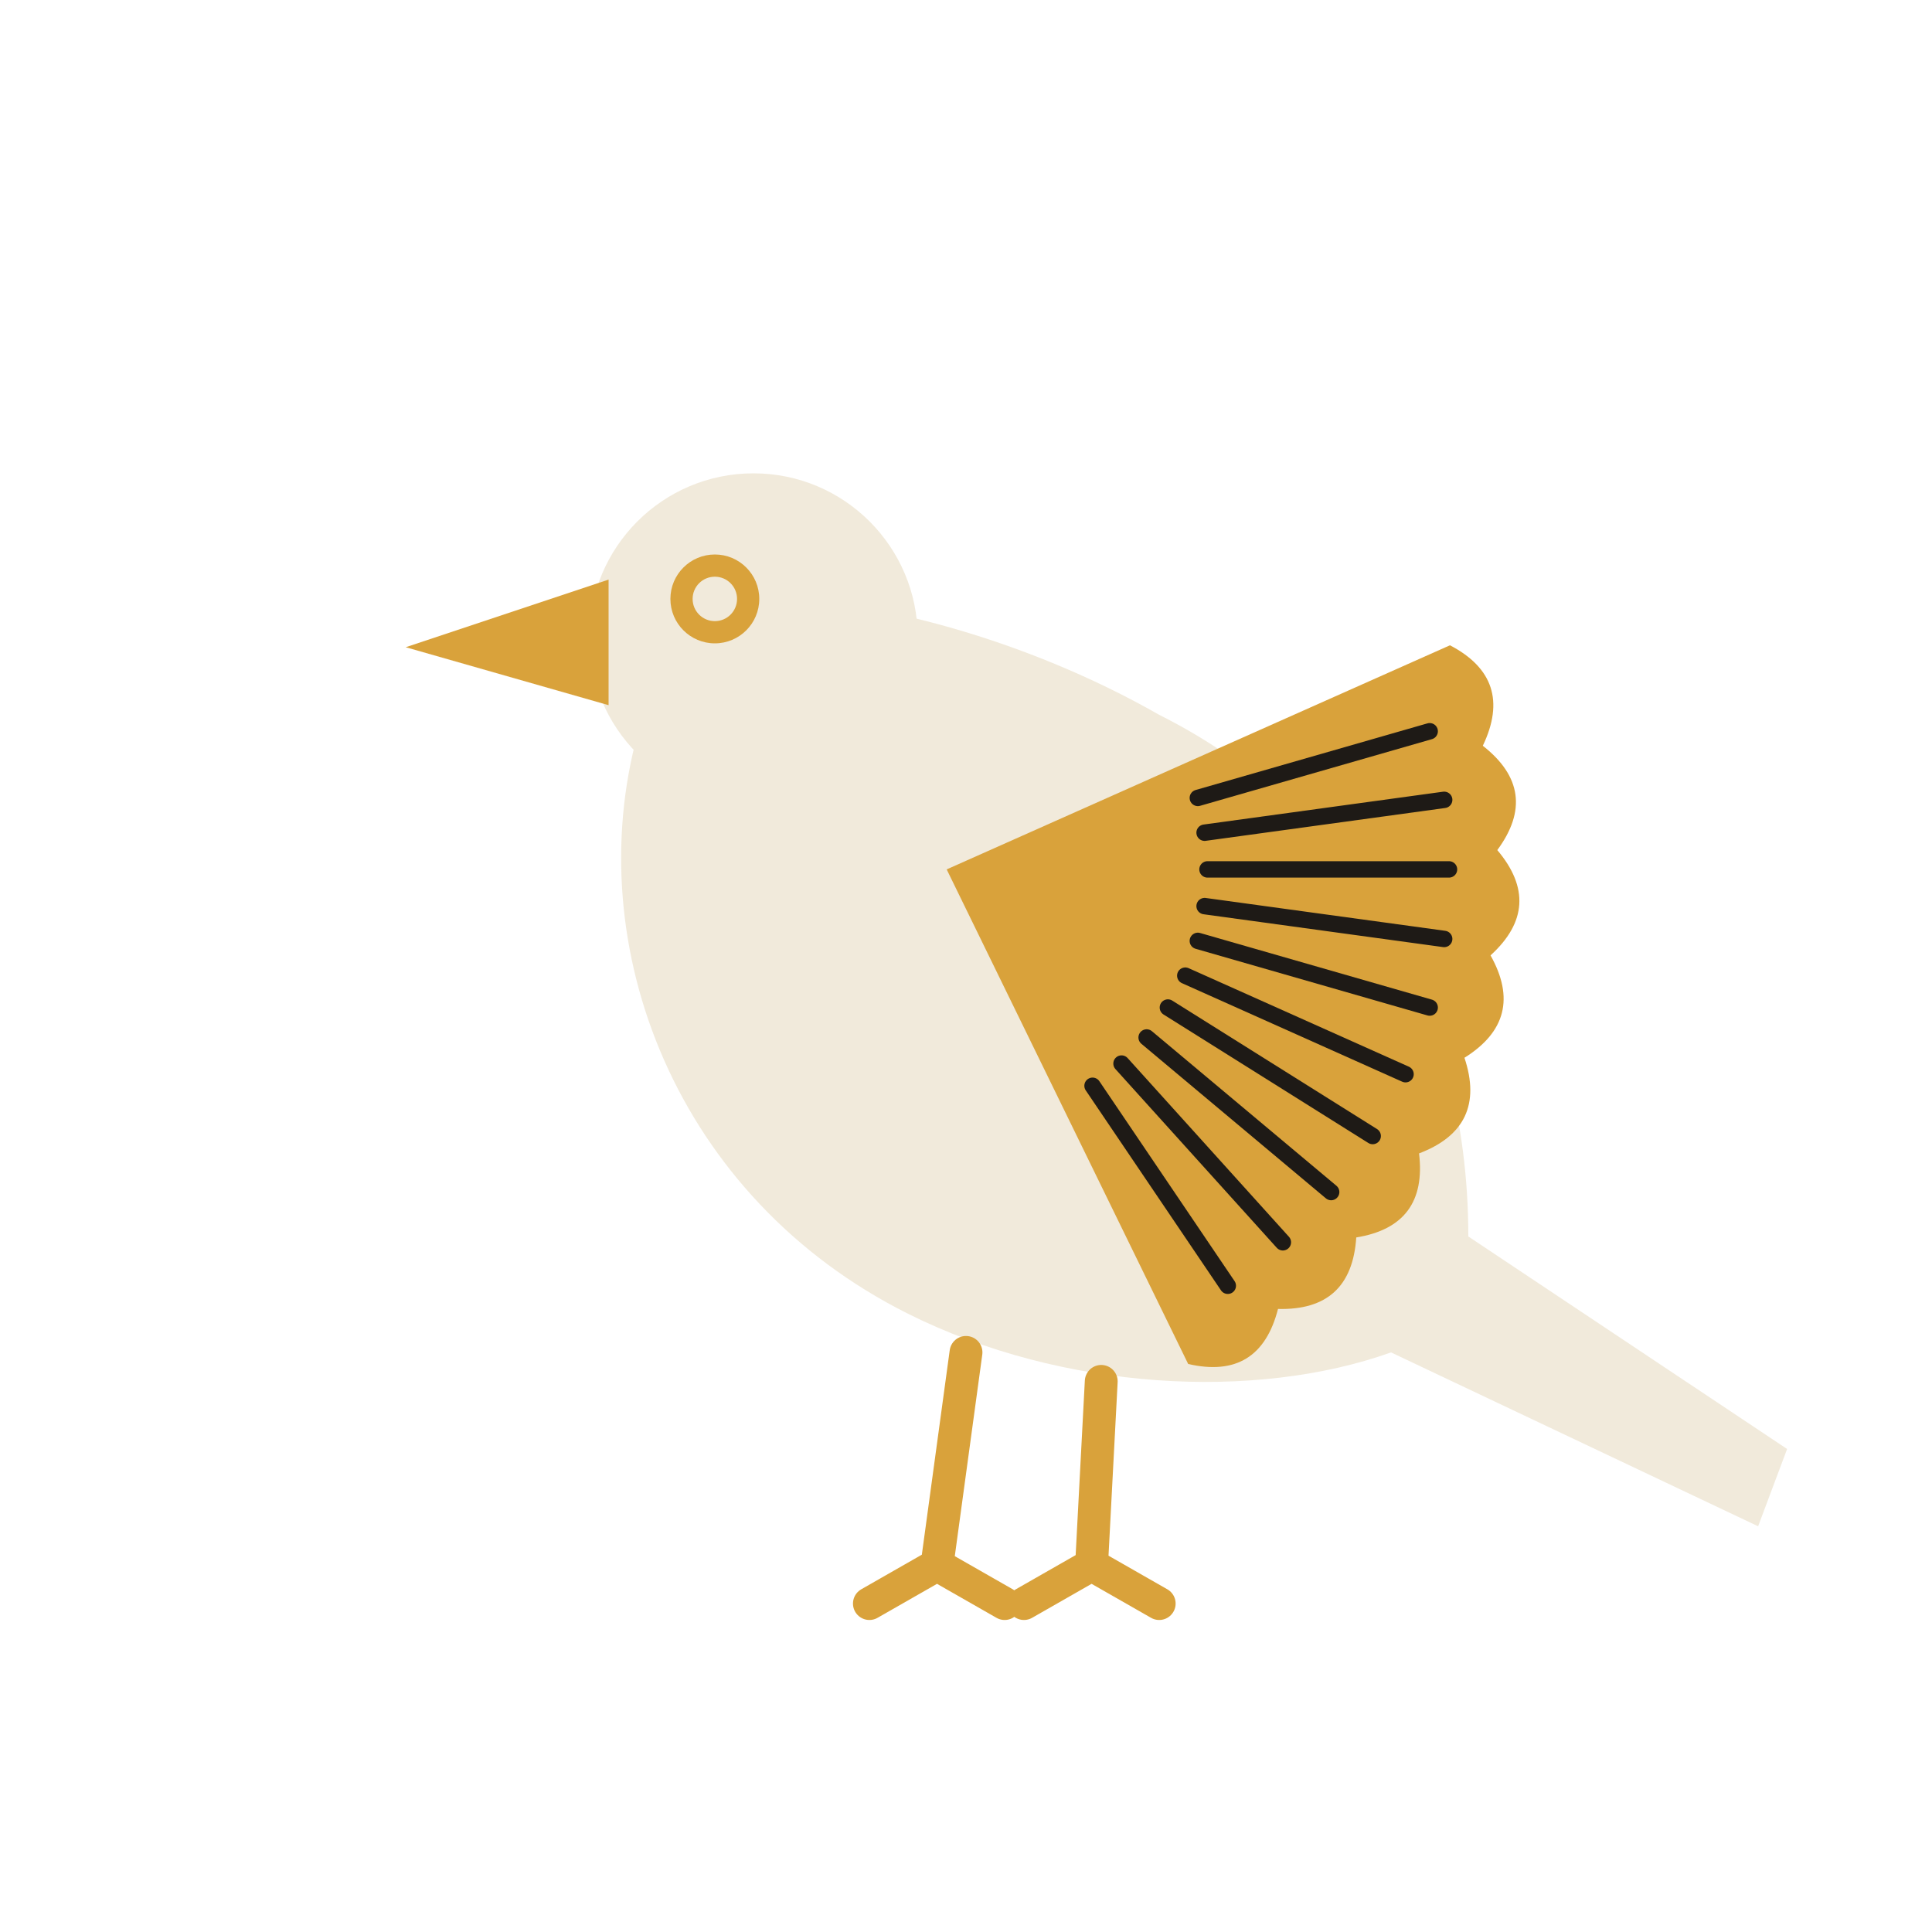
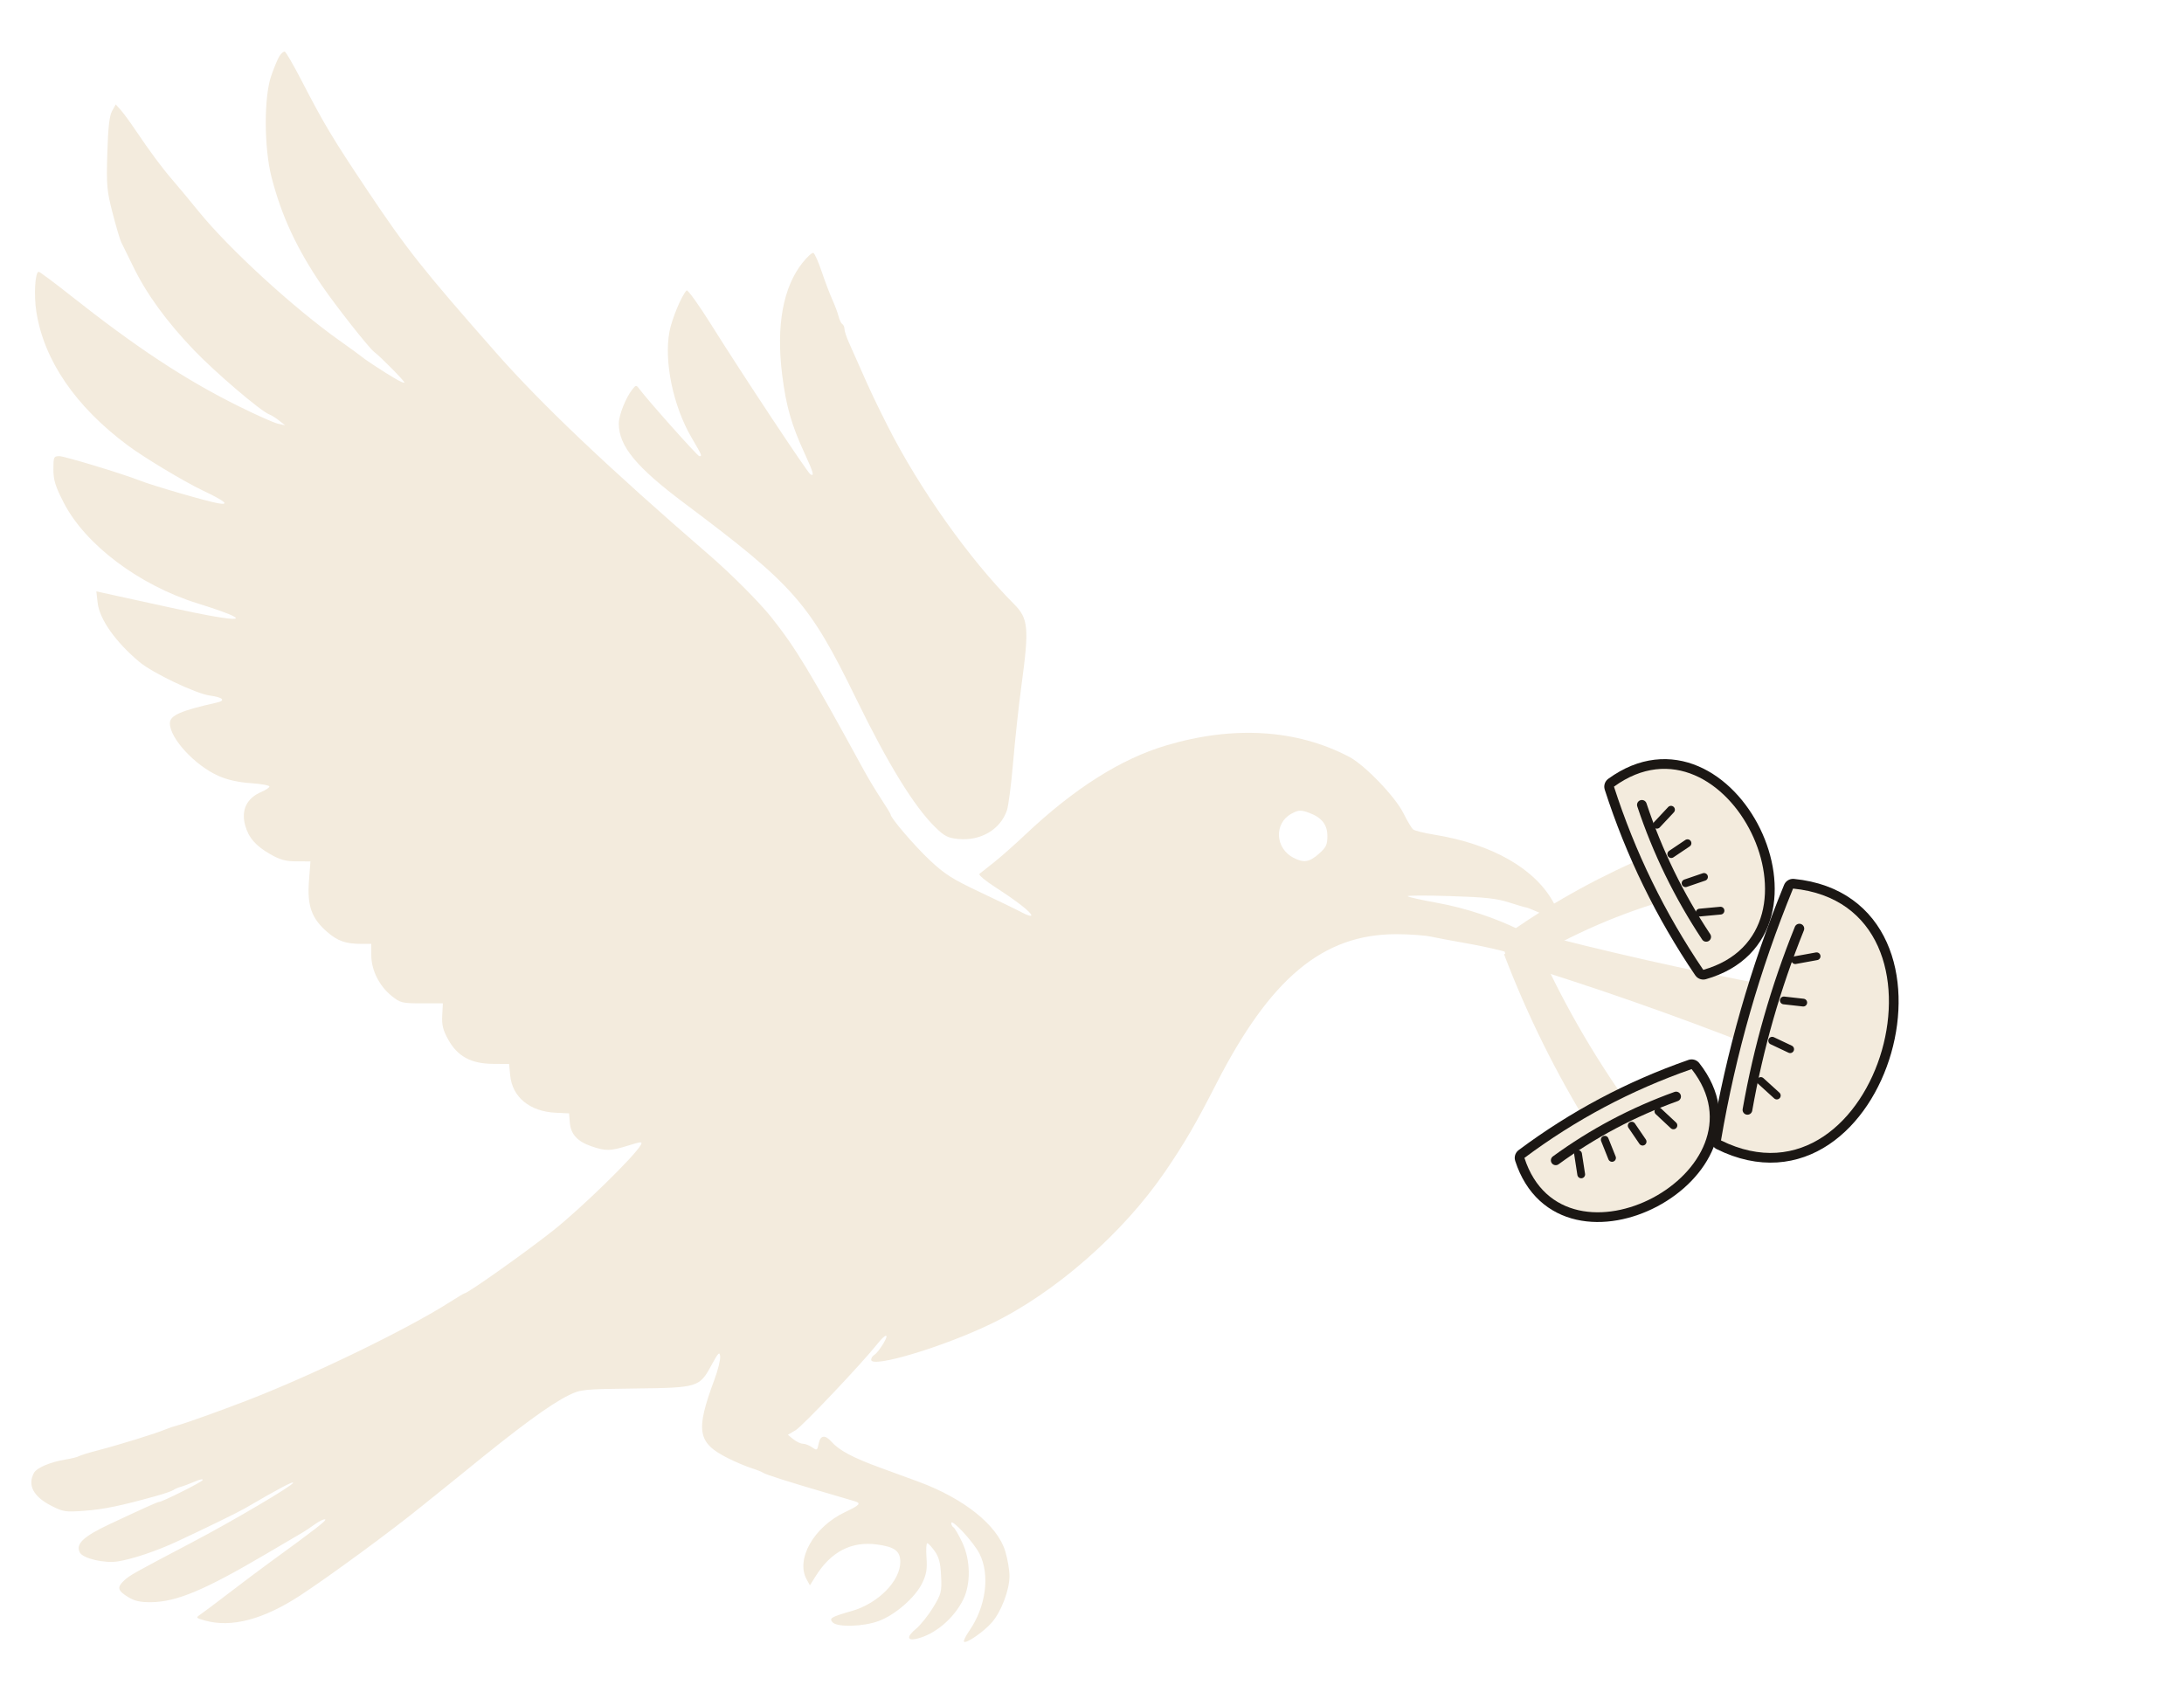
- <svg xmlns="http://www.w3.org/2000/svg" viewBox="0 0 200 200">
-   <g fill="#F1EADB">
-     <circle cx="78" cy="66" r="17" />
-     <path d="M66 76 C60 98 70 124 94 136 C110 144 130 145 144 140 L182 158 L185 150 L152 128 C152 104 140 84 120 74 C106 66 90 62 80 62 Z" />
-   </g>
-   <path d="M63 60 L42 67 L63 73 Z" fill="#D9A23B" />
-   <circle cx="74" cy="62" r="4.6" fill="#D9A23B" />
-   <circle cx="74" cy="62" r="2.3" fill="#F1EADB" />
-   <path d="M98.0,90.0 L150.1,66.8 Q156.8,70.3 153.5,77.2 Q159.5,81.9 155.0,88.0 Q159.9,93.8 154.3,98.9 Q158.0,105.5 151.6,109.5 Q154.0,116.7 146.9,119.4 Q147.8,126.9 140.4,128.1 Q139.9,135.7 132.3,135.5 Q130.4,142.9 123.0,141.2 Z" fill="#D9A23B" />
-   <g stroke="#1E1A16" stroke-width="1.7" stroke-linecap="round" fill="none">
-     <path d="M124.0,82.6 L148.0,75.7" />
-     <path d="M124.7,86.2 L149.5,82.8" />
-     <path d="M125.0,90.0 L150.0,90.0" />
-     <path d="M124.7,93.8 L149.5,97.2" />
-     <path d="M124.0,97.4 L148.0,104.3" />
-     <path d="M122.7,101.0 L145.5,111.2" />
-     <path d="M120.9,104.3 L142.1,117.6" />
-     <path d="M118.7,107.4 L137.8,123.4" />
-     <path d="M116.1,110.1 L132.8,128.6" />
-     <path d="M113.1,112.4 L127.1,133.1" />
-   </g>
-   <g stroke="#D9A23B" stroke-width="3.4" stroke-linecap="round" fill="none">
-     <path d="M100 140 L97 162 L90 166 M97 162 L104 166" />
-     <path d="M114 143 L113 162 L106 166 M113 162 L120 166" />
-   </g>
+ <svg xmlns="http://www.w3.org/2000/svg" viewBox="40 0 900 700">
+   <path d="M 155.137 23.152 C 154.396 24.338, 152.856 28.052, 151.715 31.404 C 148.718 40.208, 148.806 60.996, 151.891 73 C 155.983 88.924, 162.291 102.504, 172.656 117.703 C 178.294 125.969, 191.957 143.324, 194.147 145 C 197.036 147.211, 207.002 157.331, 206.644 157.690 C 206.200 158.133, 201.571 155.477, 193.500 150.147 C 191.300 148.694, 189.275 147.267, 189 146.976 C 188.725 146.684, 184.661 143.723, 179.968 140.396 C 160.914 126.886, 134.224 102.412, 121.825 87.082 C 118.525 83.002, 113.784 77.299, 111.289 74.410 C 106.625 69.008, 101.887 62.621, 95.405 53 C 93.366 49.975, 90.797 46.497, 89.695 45.271 L 87.691 43.042 86.175 45.771 C 85.084 47.735, 84.537 52.593, 84.224 63.096 C 83.827 76.439, 84.016 78.569, 86.430 87.915 C 87.882 93.538, 89.469 98.895, 89.957 99.820 C 90.445 100.744, 92.661 105.249, 94.881 109.831 C 100.367 121.152, 108.645 132.535, 120 144.371 C 128.880 153.627, 147.545 169.545, 150.974 170.788 C 151.813 171.092, 153.625 172.226, 155 173.309 L 157.500 175.278 154.500 174.609 C 152.850 174.241, 145.577 171.003, 138.338 167.413 C 116.392 156.531, 96.146 143.192, 69.108 121.803 C 62.292 116.411, 56.372 112, 55.952 112 C 54.461 112, 53.897 121.601, 54.982 128.500 C 58.137 148.565, 71.116 167.527, 92.691 183.591 C 99.407 188.591, 115.735 198.406, 123.523 202.124 C 132.841 206.573, 134.868 208.276, 129.800 207.398 C 125.067 206.578, 102.786 200.099, 97.500 198.006 C 90.642 195.290, 66.612 188, 64.518 188 C 62.137 188, 62 188.295, 62 193.422 C 62 197.834, 62.792 200.390, 66.250 207.137 C 75.111 224.425, 97.257 241.121, 121.291 248.631 C 146.150 256.400, 141.332 257.217, 110.500 250.461 C 103.900 249.014, 95.575 247.196, 92 246.419 C 88.425 245.642, 84.197 244.715, 82.604 244.359 L 79.707 243.711 80.239 248.431 C 81.006 255.229, 87.608 264.568, 97.501 272.847 C 102.907 277.371, 120.701 285.860, 126.422 286.644 C 131.910 287.397, 133.185 288.695, 129.291 289.566 C 114.461 292.885, 110 294.850, 110 298.063 C 110 304.278, 120.263 315.410, 130 319.756 C 133.627 321.375, 138.139 322.394, 143.250 322.748 C 147.512 323.044, 151 323.665, 151 324.129 C 151 324.594, 149.537 325.592, 147.750 326.349 C 141.665 328.924, 139.287 333.834, 141.043 340.195 C 142.429 345.214, 145.385 348.606, 151.353 352.029 C 155.397 354.349, 157.725 354.983, 162.219 354.991 L 167.937 355 167.323 362.973 C 166.537 373.156, 168.351 378.378, 174.574 383.856 C 179.115 387.853, 182.359 389, 189.125 389 L 193 389 193.010 393.750 C 193.024 399.809, 196.296 406.353, 201.342 410.411 C 204.972 413.329, 205.662 413.500, 213.842 413.500 L 222.500 413.500 222.229 418.500 C 222.017 422.429, 222.552 424.567, 224.729 428.483 C 228.556 435.365, 234.109 438.374, 243.117 438.446 L 249.793 438.500 250.246 443.208 C 251.107 452.165, 258.342 458.100, 269 458.591 L 274.500 458.845 274.820 462.673 C 275.222 467.474, 277.965 470.459, 283.805 472.449 C 289.659 474.444, 291.529 474.402, 298.886 472.113 C 304.313 470.423, 304.857 470.397, 304.062 471.863 C 301.606 476.393, 279.578 497.908, 268 507.085 C 256.828 515.941, 232.770 533, 231.453 533 C 231.225 533, 228.566 534.582, 225.544 536.515 C 207.899 547.802, 168.822 566.759, 141.500 577.285 C 130.103 581.676, 116.247 586.630, 113 587.475 C 111.625 587.833, 109.600 588.506, 108.500 588.971 C 104.280 590.755, 89.509 595.340, 80 597.817 C 76.425 598.748, 73.050 599.794, 72.500 600.140 C 71.950 600.486, 69.475 601.100, 67 601.504 C 60.705 602.533, 55.117 604.913, 53.971 607.055 C 51.250 612.138, 53.787 616.845, 61.300 620.652 C 66.082 623.075, 67.084 623.219, 74.980 622.614 C 82.936 622.004, 89.826 620.574, 104.500 616.487 C 107.800 615.568, 110.950 614.472, 111.500 614.052 C 112.050 613.632, 113.400 613.048, 114.500 612.753 C 115.600 612.458, 118.228 611.470, 120.341 610.557 C 122.453 609.644, 123.875 609.394, 123.500 610 C 122.908 610.958, 106.797 619, 105.470 619 C 104.892 619, 99.345 621.497, 85.326 628.069 C 74.290 633.242, 71.038 636.334, 72.926 639.861 C 74.248 642.332, 83.217 644.391, 88.685 643.479 C 94.894 642.443, 104.511 639.206, 112.770 635.372 C 124.168 630.081, 138.145 623.256, 141 621.588 C 154.720 613.573, 161.102 610.194, 160.798 611.106 C 160.353 612.442, 136.006 626.784, 119 635.727 C 95.210 648.239, 93.490 649.203, 91.250 651.271 C 88.140 654.143, 88.416 655.476, 92.667 658.103 C 95.482 659.843, 97.748 660.352, 102.417 660.293 C 112.787 660.161, 124.329 655.319, 149.308 640.624 C 156.903 636.156, 163.887 632.050, 164.829 631.500 C 165.771 630.950, 168.001 629.452, 169.785 628.172 C 171.569 626.891, 173.455 625.991, 173.976 626.172 C 174.833 626.469, 170.137 630.121, 151.172 643.902 C 147.691 646.431, 140.266 652.006, 134.672 656.291 C 129.077 660.577, 123.600 664.685, 122.500 665.420 C 120.617 666.680, 120.733 666.823, 124.500 667.873 C 135.352 670.900, 148.522 667.437, 163.612 657.590 C 175.772 649.654, 201.447 630.794, 213.981 620.590 C 218.095 617.241, 221.920 614.166, 222.481 613.759 C 223.041 613.351, 226.685 610.413, 230.577 607.229 C 253.971 588.094, 266.601 578.812, 274.500 574.948 C 279.279 572.610, 280.472 572.490, 301.500 572.234 C 327.700 571.916, 328.224 571.757, 333.172 562.634 C 335.999 557.423, 336.540 556.876, 336.768 559 C 336.915 560.375, 335.864 564.650, 334.431 568.500 C 326.524 589.754, 327.357 594.613, 340 600.963 C 343.025 602.482, 347.300 604.296, 349.500 604.993 C 351.700 605.690, 353.950 606.583, 354.500 606.977 C 355.516 607.706, 365.233 610.788, 381.500 615.542 C 386.450 616.989, 391.288 618.411, 392.250 618.703 C 395.001 619.537, 394.306 620.308, 388.200 623.196 C 375.391 629.255, 367.798 642.592, 372.413 650.923 L 373.756 653.347 376.280 649.348 C 382.536 639.438, 390.904 635.145, 401.303 636.509 C 408.662 637.474, 411 639.204, 411 643.685 C 411 651.570, 401.910 660.792, 391.059 663.916 C 382.547 666.367, 381.654 666.878, 383.014 668.517 C 384.853 670.733, 395.720 670.451, 402.212 668.019 C 408.967 665.489, 417.194 658.296, 420.027 652.445 C 421.770 648.844, 422.142 646.642, 421.802 641.944 C 421.566 638.675, 421.708 636, 422.118 636 C 422.528 636, 423.904 637.461, 425.175 639.246 C 426.943 641.729, 427.563 644.136, 427.814 649.496 C 428.121 656.064, 427.915 656.873, 424.494 662.500 C 422.488 665.800, 419.302 669.774, 417.414 671.330 C 413.569 674.501, 413.750 676.337, 417.811 675.362 C 425.323 673.558, 432.985 667.104, 436.897 659.284 C 440.125 652.831, 439.977 642.942, 436.544 635.685 C 435.075 632.580, 433.452 629.779, 432.937 629.461 C 432.422 629.143, 432 628.365, 432 627.733 C 432 625.601, 441.147 635.459, 443.584 640.217 C 448.064 648.964, 446.338 662.133, 439.399 672.146 C 437.916 674.285, 436.952 676.286, 437.257 676.590 C 438.151 677.485, 445.322 672.537, 448.690 668.701 C 452.584 664.265, 456 655.294, 456 649.502 C 456 647.070, 455.212 642.474, 454.250 639.290 C 451.018 628.597, 437.266 617.578, 418.500 610.645 C 416.300 609.832, 409.386 607.302, 403.135 605.023 C 391.418 600.751, 385.900 597.825, 382.595 594.130 C 379.946 591.168, 378.056 591.472, 377.355 594.973 C 376.796 597.770, 376.636 597.859, 374.658 596.473 C 373.501 595.663, 371.805 595, 370.888 595 C 369.972 595, 368.196 594.170, 366.944 593.155 L 364.665 591.311 367.906 589.405 C 370.656 587.789, 395.294 561.772, 401.500 553.932 C 404.980 549.536, 406.607 549.304, 404.107 553.561 C 402.834 555.727, 401.165 557.860, 400.397 558.300 C 399.628 558.740, 399 559.681, 399 560.391 C 399 564.026, 428.720 555.106, 448.500 545.535 C 474.711 532.852, 502.658 508.404, 520.096 482.903 C 528.065 471.250, 532.809 463.114, 541.032 447 C 563.442 403.085, 585.138 385, 615.411 385 C 620.601 385, 627.019 385.456, 629.674 386.012 C 632.328 386.569, 638.100 387.657, 642.500 388.430 C 655.090 390.642, 663.007 392.659, 672.025 395.950 C 676.622 397.627, 680.747 399, 681.191 399 C 681.636 399, 682 398.030, 682 396.845 C 682 389.174, 656.268 376.393, 632.085 372.053 C 625.807 370.926, 620.407 369.718, 620.085 369.369 C 619.763 369.020, 627.600 368.987, 637.500 369.295 C 651.883 369.744, 656.782 370.273, 661.880 371.928 C 665.389 373.068, 668.596 374, 669.006 374 C 669.590 374, 676.722 377.125, 682.250 379.803 C 683.765 380.537, 682.932 377.169, 680.419 372.399 C 672.902 358.134, 655.059 347.874, 631 343.984 C 626.875 343.317, 622.982 342.354, 622.349 341.845 C 621.716 341.336, 619.926 338.350, 618.371 335.209 C 614.978 328.355, 602.436 315.298, 596 311.918 C 574.369 300.560, 548.326 298.943, 520.500 307.230 C 501.861 312.780, 482.597 324.989, 462.500 343.989 C 458.100 348.149, 452.250 353.318, 449.500 355.476 C 446.750 357.634, 444.102 359.730, 443.616 360.134 C 443.130 360.537, 446.055 363.005, 450.116 365.618 C 459.015 371.343, 465 376.013, 465 377.231 C 465 377.724, 463.313 377.222, 461.250 376.114 C 459.188 375.006, 451.399 371.226, 443.943 367.714 C 432.455 362.304, 429.269 360.275, 423.066 354.424 C 416.660 348.381, 407 337.090, 407 335.647 C 407 335.369, 405.269 332.522, 403.152 329.321 C 401.036 326.119, 397.829 320.800, 396.025 317.500 C 373.520 276.328, 367.966 267.139, 357.943 254.500 C 353.061 248.344, 341.425 236.660, 332.431 228.883 C 290.810 192.894, 263.311 166.801, 244.486 145.436 C 214.399 111.290, 207.643 102.768, 191.418 78.500 C 177.017 56.959, 173.642 51.326, 164.177 33.041 C 160.914 26.738, 157.849 21.450, 157.365 21.288 C 156.880 21.127, 155.878 21.965, 155.137 23.152 M 370.776 108.202 C 362.672 118.339, 359.774 134.255, 362.335 154.568 C 363.960 167.460, 366.143 175.084, 371.590 186.891 C 375.174 194.660, 375.691 196.545, 373.937 195.461 C 372.673 194.680, 346.164 154.670, 333.009 133.689 C 327.901 125.542, 323.367 119.242, 322.932 119.689 C 320.857 121.820, 316.841 131.490, 315.871 136.691 C 313.572 149.017, 317.413 167.416, 324.986 180.361 C 329.319 187.767, 329.416 188, 328.167 188 C 327.453 188, 306.929 164.973, 303.366 160.173 C 302.218 158.627, 302.005 158.652, 300.561 160.500 C 297.829 163.998, 295 171.141, 295 174.544 C 295 183.815, 302.113 192.463, 322 207.367 C 367.319 241.333, 373.499 248.368, 392.827 288 C 405.963 314.936, 416.712 332.400, 425.379 340.890 C 429.212 344.644, 430.598 345.351, 434.949 345.769 C 444.120 346.650, 452.232 341.871, 454.926 334 C 455.585 332.075, 456.747 323.075, 457.509 314 C 458.271 304.925, 459.810 290.750, 460.929 282.500 C 464.160 258.667, 463.809 254.911, 457.784 248.864 C 439.510 230.525, 418.688 201.159, 405.764 175.500 C 400.414 164.878, 398.684 161.209, 393.972 150.500 C 392.762 147.750, 390.923 143.612, 389.886 141.305 C 388.849 138.998, 388 136.437, 388 135.614 C 388 134.791, 387.600 133.871, 387.111 133.568 C 386.622 133.266, 385.914 131.793, 385.538 130.294 C 385.162 128.796, 384.011 125.719, 382.980 123.457 C 381.950 121.195, 379.985 116.013, 378.614 111.942 C 377.243 107.871, 375.692 104.397, 375.167 104.222 C 374.642 104.047, 372.666 105.838, 370.776 108.202 M 572.110 335.396 C 564.952 339.363, 565.462 349.602, 573.011 353.506 C 577.264 355.705, 579.523 355.357, 583.465 351.896 C 586.463 349.264, 587 348.152, 587 344.571 C 587 339.926, 584.732 336.979, 579.685 335.067 C 576.118 333.715, 575.059 333.761, 572.110 335.396" stroke="none" fill="#F3EBDD" fill-rule="evenodd" />
+   <path d="M662.9,383.7 Q690.4,364.7 720.9,352.0 L729.7,370.1 Q697.4,379.1 669.1,396.3 Z" fill="#F3EBDD" />
+   <path d="M672.2,386.7 Q688.3,423.4 711.8,456.2 L695.3,465.0 Q674.2,431.0 659.8,393.3 Z" fill="#F3EBDD" />
+   <path d="M667.9,383.3 Q718.2,396.6 769.5,406.2 L762.4,431.1 Q713.8,412.0 664.1,396.7 Z" fill="#F3EBDD" />
+   <circle cx="668" cy="391" r="8" fill="#F3EBDD" />
+   <path d="M705.1,324.2 C751.7,290.3 797.3,383.9 741.9,399.7 Q718.1,364.6 705.1,324.2 Z" fill="#F3EBDD" stroke="#1B1714" stroke-width="8" paint-order="stroke" stroke-linejoin="round" />
+   <path d="M716.6,331.7 Q726.2,360.6 743.1,386.1" stroke="#1B1714" stroke-width="4" fill="none" stroke-linecap="round" />
+   <path d="M722.8,339.9 L728.6,333.7" stroke="#1B1714" stroke-width="3.2" stroke-linecap="round" />
+   <path d="M728.7,352.0 L735.4,347.5" stroke="#1B1714" stroke-width="3.2" stroke-linecap="round" />
+   <path d="M734.6,364.0 L742.2,361.4" stroke="#1B1714" stroke-width="3.2" stroke-linecap="round" />
+   <path d="M740.4,376.1 L749.0,375.3" stroke="#1B1714" stroke-width="3.2" stroke-linecap="round" />
+   <path d="M737.1,440.6 C770.0,482.5 684.6,527.9 668.2,477.2 Q699.8,453.6 737.1,440.6 Z" fill="#F3EBDD" stroke="#1B1714" stroke-width="8" paint-order="stroke" stroke-linejoin="round" />
+   <path d="M730.7,451.9 Q704.0,461.5 681.1,478.2" stroke="#1B1714" stroke-width="4" fill="none" stroke-linecap="round" />
+   <path d="M723.4,458.0 L729.6,463.8" stroke="#1B1714" stroke-width="3.2" stroke-linecap="round" />
+   <path d="M712.4,463.9 L716.9,470.5" stroke="#1B1714" stroke-width="3.2" stroke-linecap="round" />
+   <path d="M701.3,469.7 L704.3,477.2" stroke="#1B1714" stroke-width="3.2" stroke-linecap="round" />
+   <path d="M690.3,475.6 L691.6,484.0" stroke="#1B1714" stroke-width="3.2" stroke-linecap="round" />
+   <path d="M778.9,366.2 C851.1,373.4 814.2,502.2 749.2,470.0 Q758.3,416.5 778.9,366.2 Z" fill="#F3EBDD" stroke="#1B1714" stroke-width="8" paint-order="stroke" stroke-linejoin="round" />
+   <path d="M781.5,382.7 Q766.9,418.9 760.1,457.4" stroke="#1B1714" stroke-width="4" fill="none" stroke-linecap="round" />
+   <path d="M779.8,395.7 L788.6,394.1" stroke="#1B1714" stroke-width="3.2" stroke-linecap="round" />
+   <path d="M775.1,412.3 L783.1,413.2" stroke="#1B1714" stroke-width="3.2" stroke-linecap="round" />
+   <path d="M770.3,428.9 L777.7,432.4" stroke="#1B1714" stroke-width="3.2" stroke-linecap="round" />
+   <path d="M765.6,445.5 L772.2,451.5" stroke="#1B1714" stroke-width="3.2" stroke-linecap="round" />
</svg>
